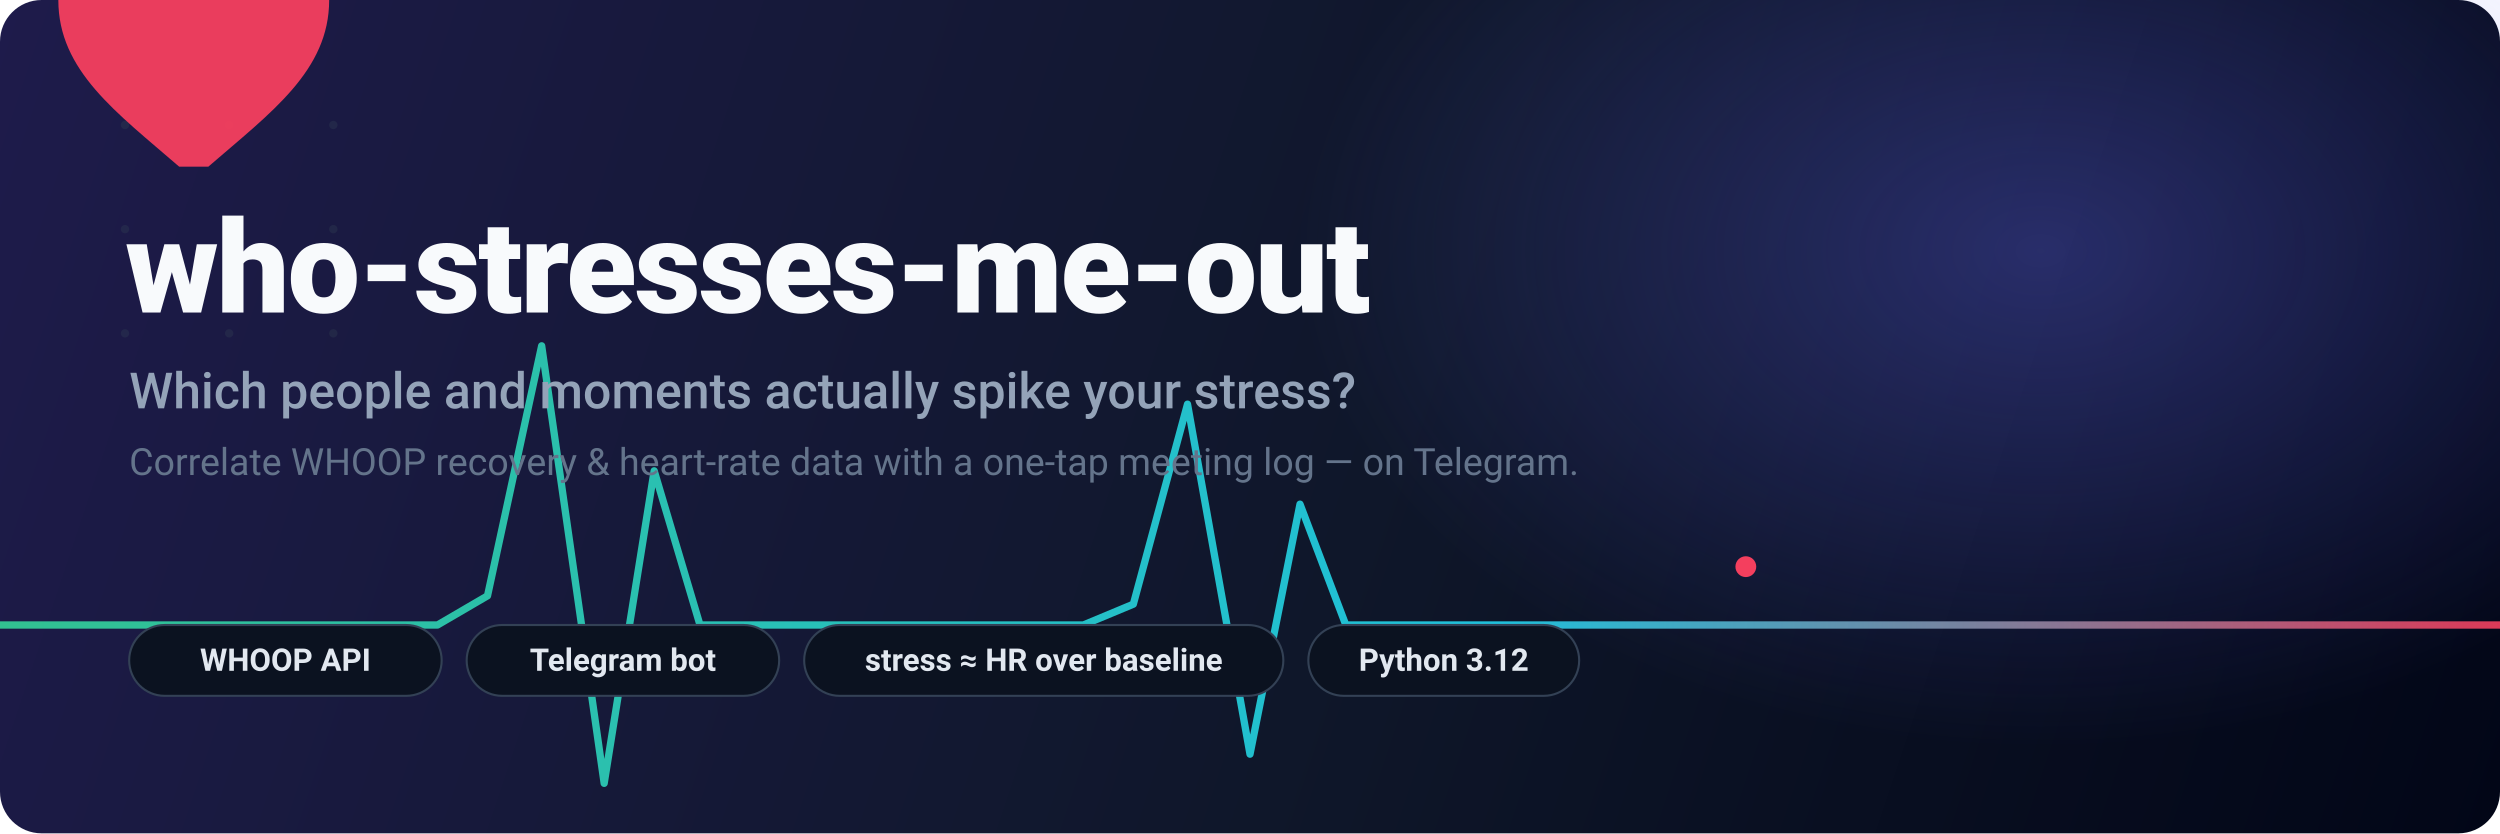
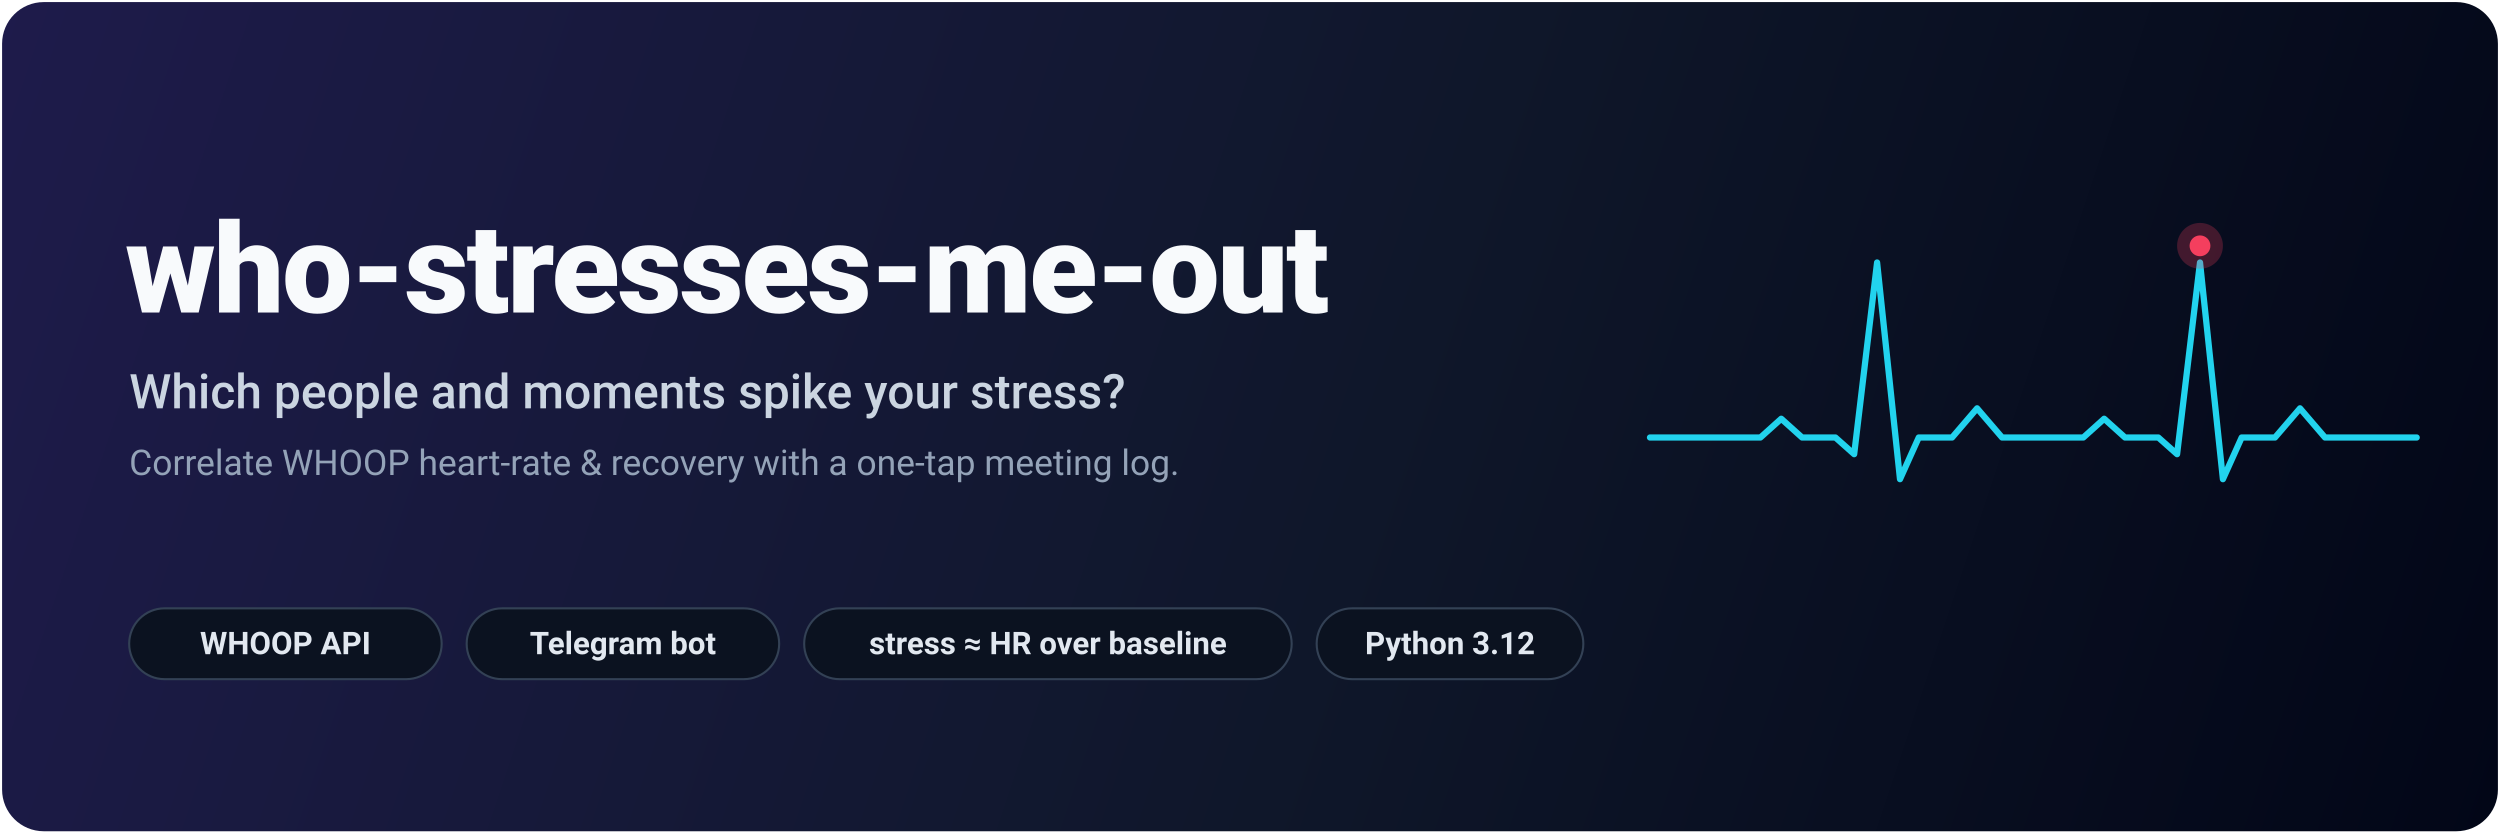
<svg xmlns="http://www.w3.org/2000/svg" width="1200" height="400" viewBox="0 0 1200 400" fill="none" font-family="'Segoe UI', system-ui, -apple-system, Roboto, Helvetica, Arial, sans-serif">
  <defs>
    <linearGradient id="bg" x1="0" y1="0" x2="1200" y2="400" gradientUnits="userSpaceOnUse">
      <stop stop-color="#1e1b4b" />
      <stop offset="0.55" stop-color="#0f172a" />
      <stop offset="1" stop-color="#020617" />
    </linearGradient>
-     <linearGradient id="ecg" x1="0" y1="0" x2="1200" y2="0" gradientUnits="userSpaceOnUse">
-       <stop stop-color="#34d399" />
-       <stop offset="0.6" stop-color="#22d3ee" />
-       <stop offset="1" stop-color="#f43f5e" />
-     </linearGradient>
-     <radialGradient id="glow" cx="0.5" cy="0.5" r="0.5">
-       <stop stop-color="#6366f1" stop-opacity="0.35" />
-       <stop offset="1" stop-color="#6366f1" stop-opacity="0" />
-     </radialGradient>
  </defs>
-   <rect width="1200" height="400" rx="20" fill="url(#bg)" />
-   <ellipse cx="980" cy="120" rx="360" ry="240" fill="url(#glow)" />
-   <g fill="#334155" fill-opacity="0.35">
-     <circle cx="60" cy="60" r="2" />
-     <circle cx="110" cy="60" r="2" />
-     <circle cx="160" cy="60" r="2" />
-     <circle cx="60" cy="110" r="2" />
-     <circle cx="110" cy="110" r="2" />
-     <circle cx="160" cy="110" r="2" />
-     <circle cx="60" cy="160" r="2" />
-     <circle cx="110" cy="160" r="2" />
-     <circle cx="160" cy="160" r="2" />
-   </g>
-   <path d="M0 300 H210 l24 -14 l26 -120 l30 210 l24 -150 l22 74 H520 l24 -10 l26 -96 l30 168 l24 -120 l22 58 H1200" fill="none" stroke="url(#ecg)" stroke-width="3.5" stroke-linecap="round" stroke-linejoin="round" opacity="0.9" />
-   <circle cx="838" cy="272" r="5" fill="#f43f5e" />
-   <path d="M92 250 c-30 -26 -58 -46 -58 -80 c0 -22 17 -36 37 -36 c13 0 22 7 28 16 c6 -9 15 -16 28 -16 c20 0 37 14 37 36 c0 34 -28 54 -58 80 z" transform="translate(-6 -170) scale(1.0)" fill="#f43f5e" opacity="0.95" />
-   <text x="60" y="150" fill="#f8fafc" font-size="62" font-weight="800" letter-spacing="-1">who-stresses-me-out</text>
-   <text x="62" y="196" fill="#94a3b8" font-size="24" font-weight="500">Which people and moments actually spike your stress?</text>
-   <text x="62" y="228" fill="#64748b" font-size="18" font-weight="400">Correlate WHOOP recovery &amp; heart-rate data with a one-tap meeting log — on Telegram.</text>
+   <rect x="1" y="1" width="1198" height="398" rx="20" fill="url(#bg)" />
+   <path d="M792 210 H845 l10 -9 l10 9 h16 l9 8 l11 -92 l11 104 l9 -20 h16 l12 -14 l12 14 H1000 l10 -9 l10 9 h16 l9 8 l11 -92 l11 104 l9 -20 h16 l12 -14 l12 14 H1160" fill="none" stroke="#22d3ee" stroke-width="3" stroke-linecap="round" stroke-linejoin="round" />
+   <circle cx="1056" cy="118" r="11" fill="#f43f5e" fill-opacity="0.25" />
+   <circle cx="1056" cy="118" r="5" fill="#f43f5e" />
+   <text x="60" y="150" fill="#f8fafc" font-size="60" font-weight="800" letter-spacing="-1">who-stresses-me-out</text>
+   <text x="62" y="196" fill="#cbd5e1" font-size="23" font-weight="500">Which people and moments spike your stress?</text>
+   <text x="62" y="228" fill="#94a3b8" font-size="17" font-weight="400">Correlate WHOOP heart-rate &amp; recovery with a one-tap meeting log.</text>
  <g font-size="15" font-weight="600">
-     <rect x="62" y="300" width="150" height="34" rx="17" fill="#0b1220" stroke="#334155" />
-     <text x="137" y="322" fill="#e2e8f0" text-anchor="middle">WHOOP API</text>
-     <rect x="224" y="300" width="150" height="34" rx="17" fill="#0b1220" stroke="#334155" />
-     <text x="299" y="322" fill="#e2e8f0" text-anchor="middle">Telegram bot</text>
-     <rect x="386" y="300" width="230" height="34" rx="17" fill="#0b1220" stroke="#334155" />
-     <text x="501" y="322" fill="#e2e8f0" text-anchor="middle">stress ≈ HR over baseline</text>
-     <rect x="628" y="300" width="130" height="34" rx="17" fill="#0b1220" stroke="#334155" />
-     <text x="693" y="322" fill="#e2e8f0" text-anchor="middle">Python 3.12</text>
+     <rect x="62" y="292" width="150" height="34" rx="17" fill="#0b1220" stroke="#334155" />
+     <text x="137" y="314" fill="#e2e8f0" text-anchor="middle">WHOOP API</text>
+     <rect x="224" y="292" width="150" height="34" rx="17" fill="#0b1220" stroke="#334155" />
+     <text x="299" y="314" fill="#e2e8f0" text-anchor="middle">Telegram bot</text>
+     <rect x="386" y="292" width="234" height="34" rx="17" fill="#0b1220" stroke="#334155" />
+     <text x="503" y="314" fill="#e2e8f0" text-anchor="middle">stress ≈ HR over baseline</text>
+     <rect x="632" y="292" width="128" height="34" rx="17" fill="#0b1220" stroke="#334155" />
+     <text x="696" y="314" fill="#e2e8f0" text-anchor="middle">Python 3.12</text>
  </g>
</svg>
